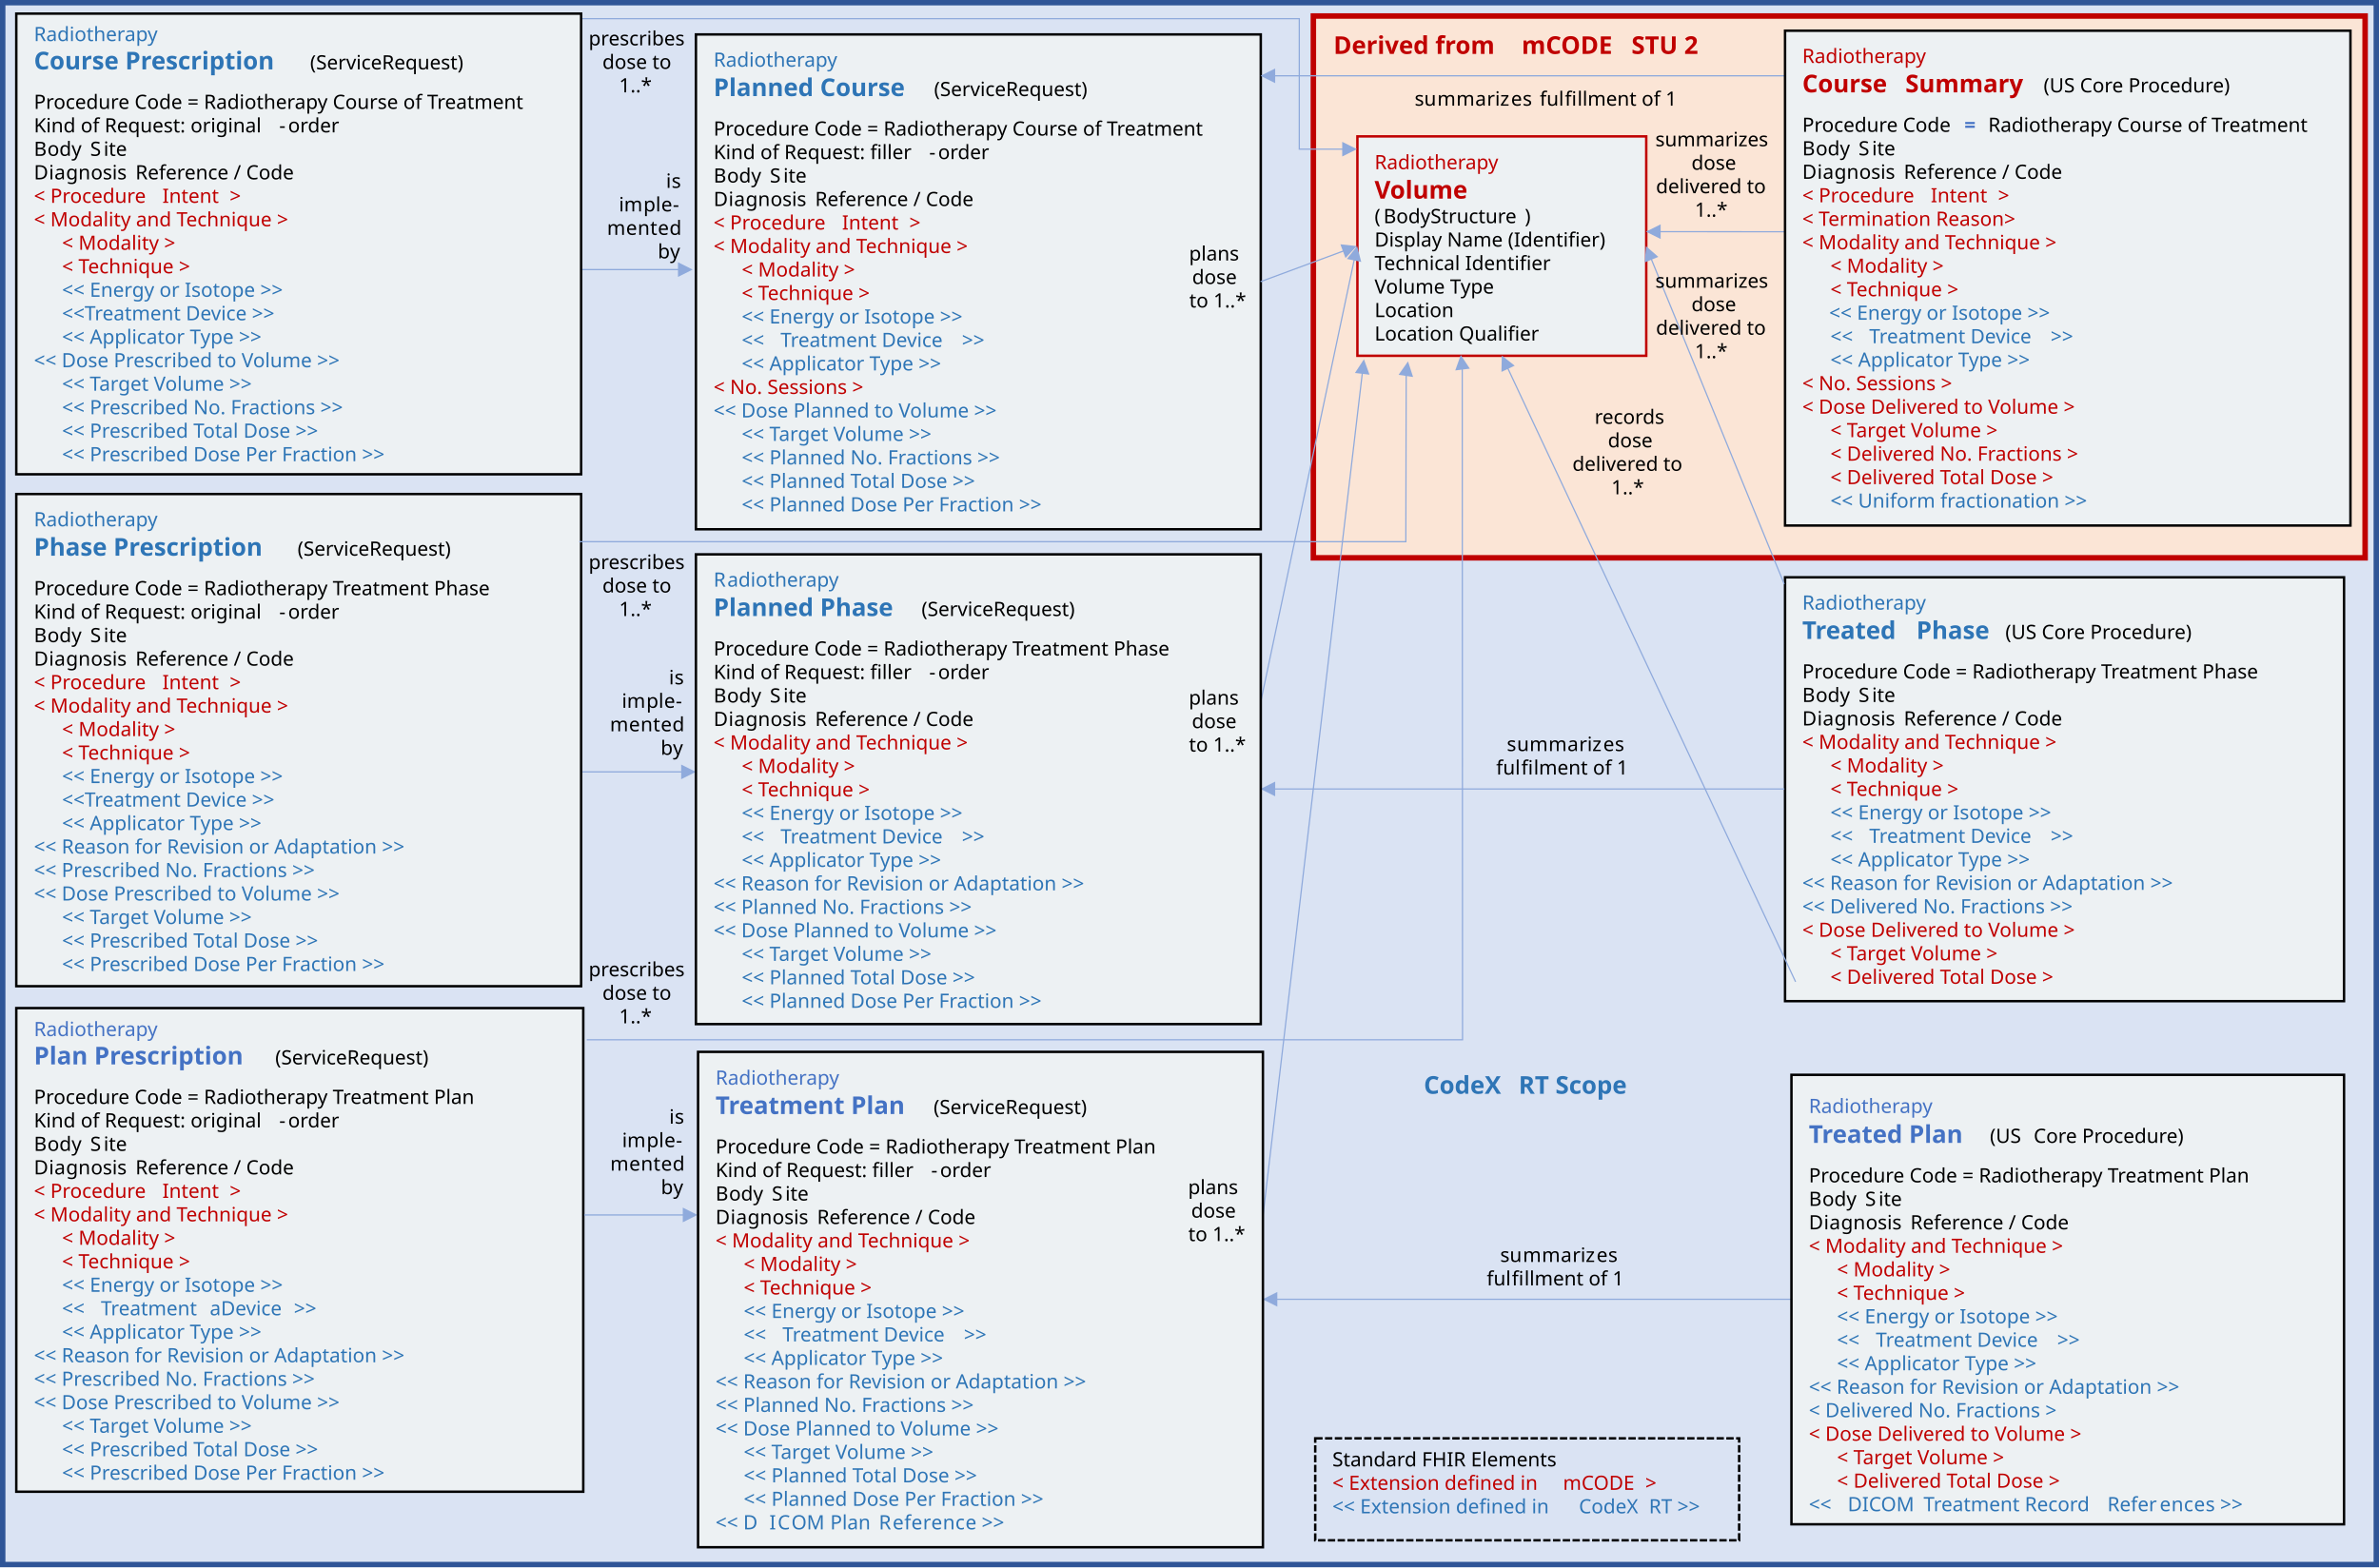
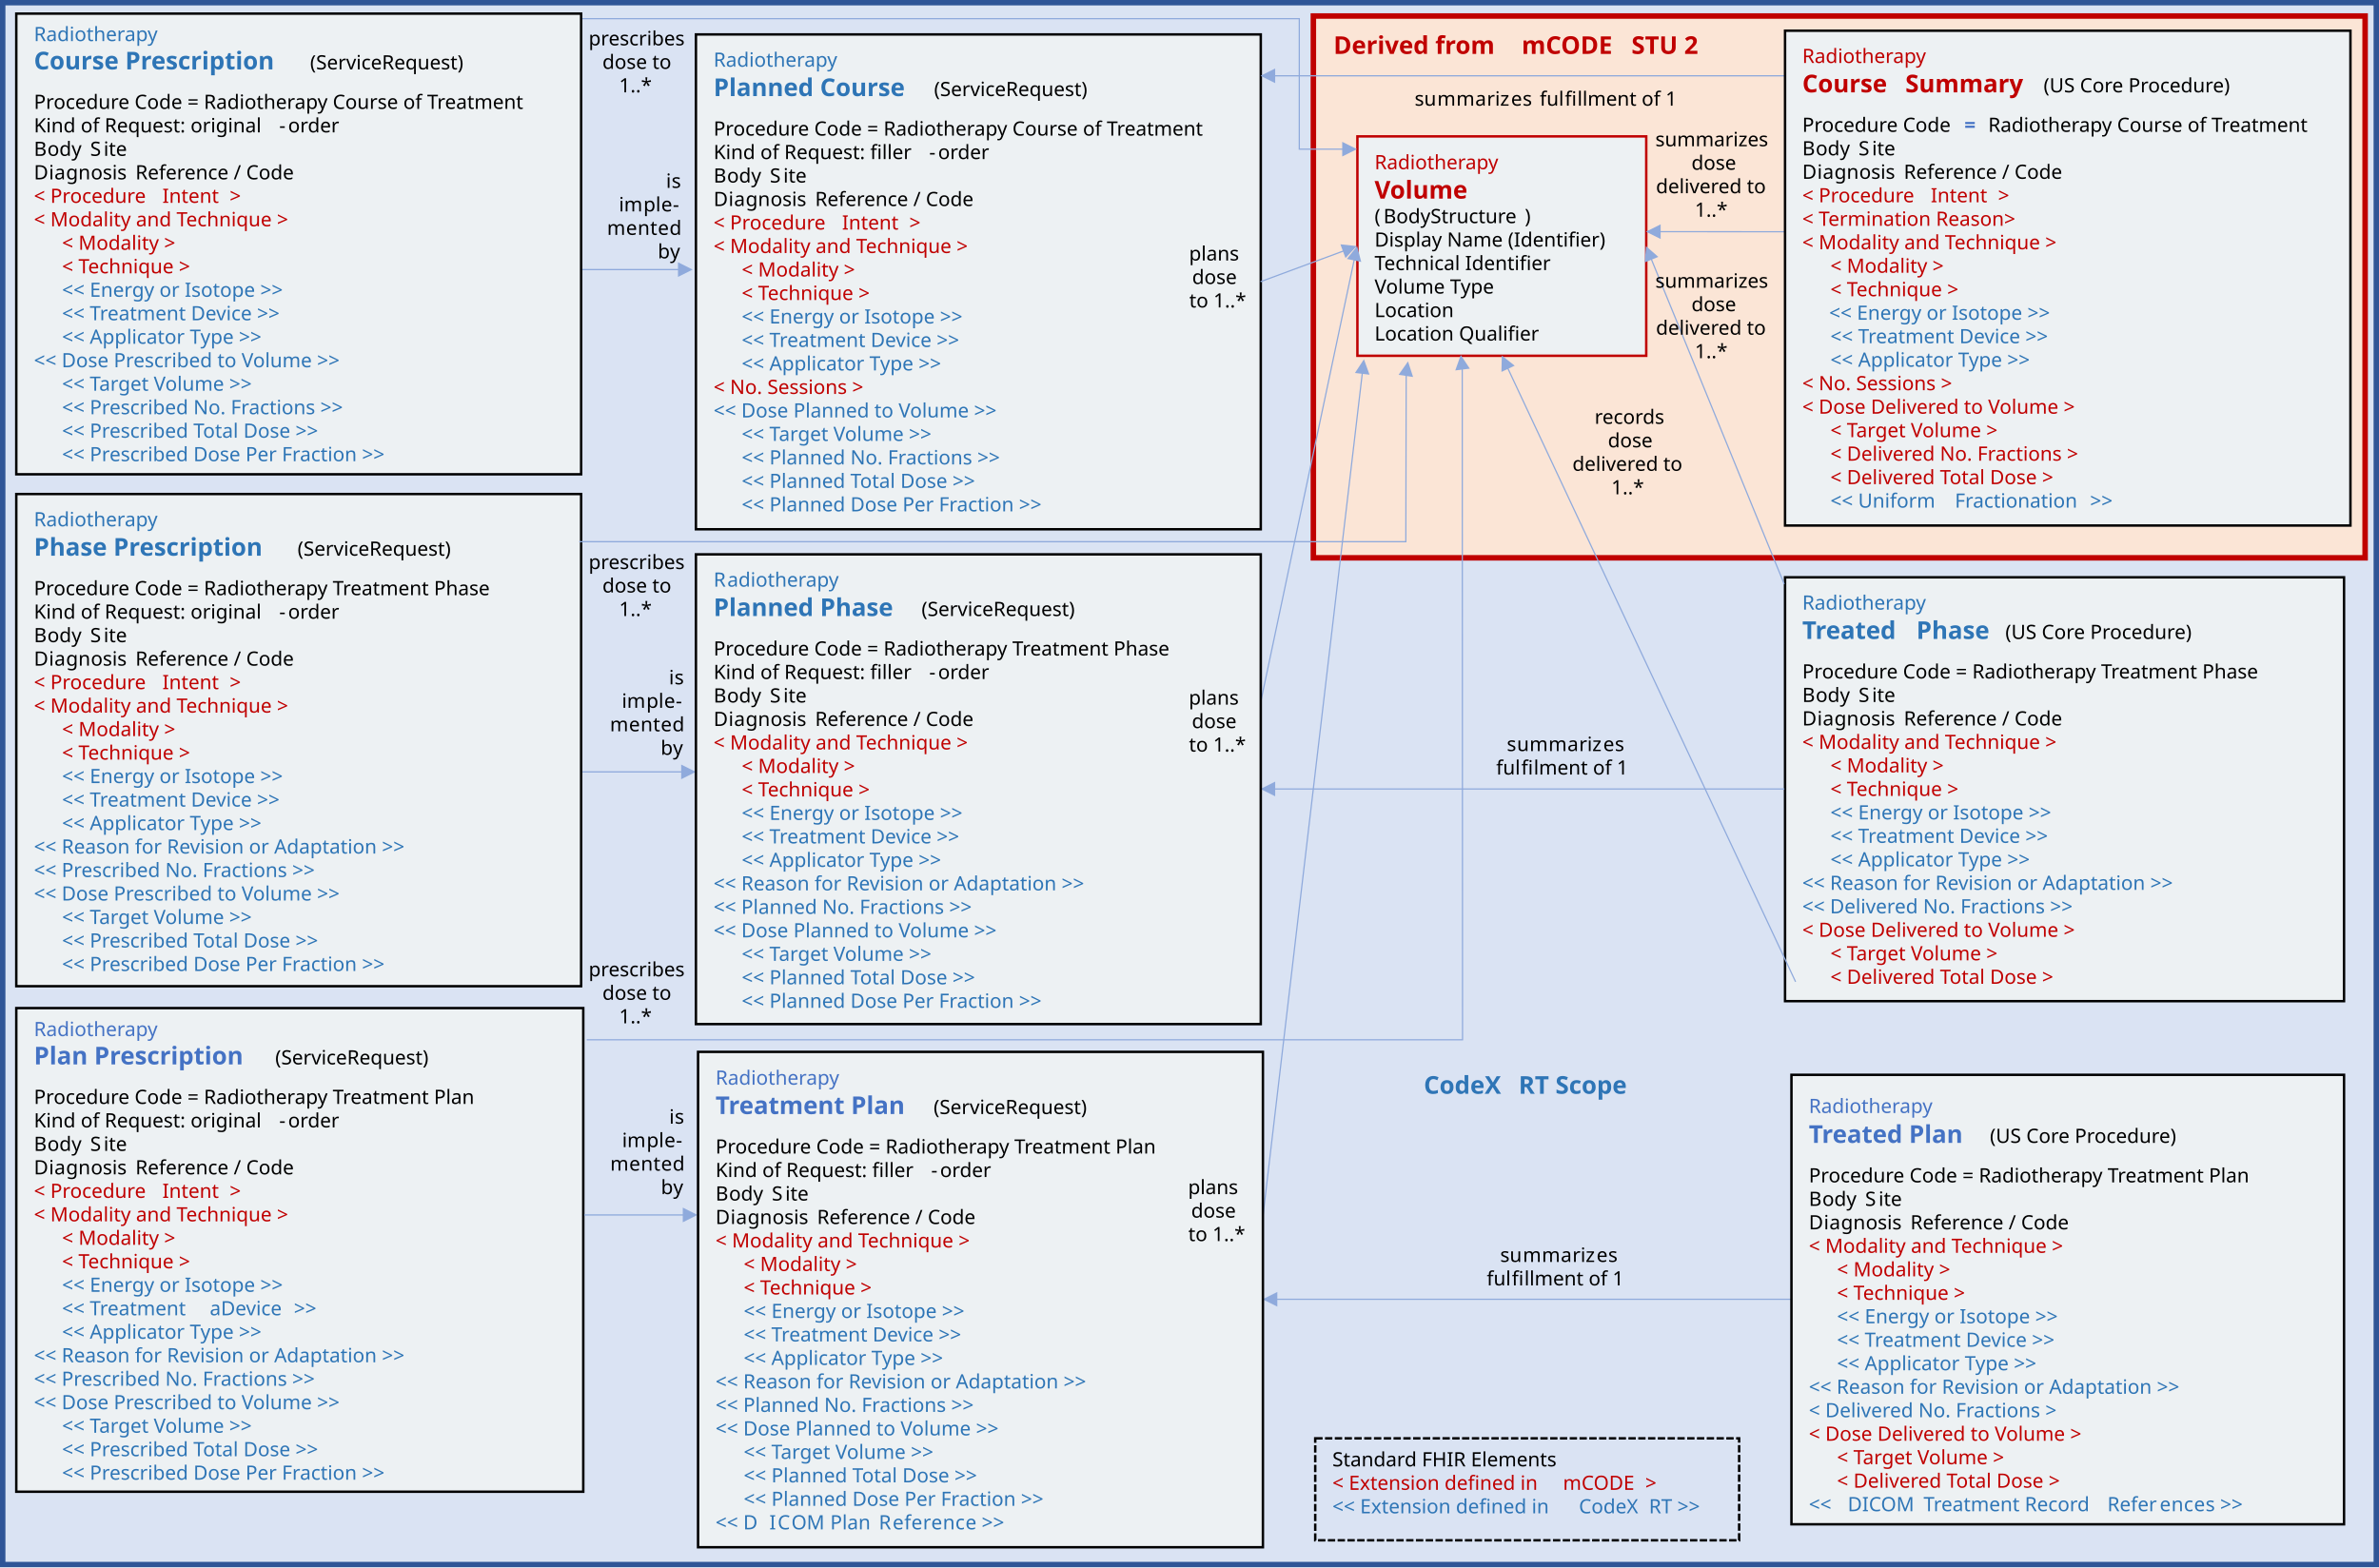
<svg xmlns="http://www.w3.org/2000/svg" width="4456" height="2936" overflow="hidden">
  <defs>
    <clipPath id="clip0">
      <rect x="-71" y="120" width="4456" height="2936" />
    </clipPath>
  </defs>
  <g clip-path="url(#clip0)" transform="translate(71 -120)">
    <rect x="-66" y="125" width="4446" height="2926" stroke="#2F5597" stroke-width="10.312" stroke-miterlimit="8" fill="#DAE3F3" />
    <rect x="2389" y="150" width="1970" height="1015" stroke="#C00000" stroke-width="10.312" stroke-miterlimit="8" fill="#FBE5D6" />
    <rect x="1232.5" y="184.5" width="1058" height="927" stroke="#000000" stroke-width="4.583" stroke-miterlimit="8" fill="#EDF1F3" />
    <text fill="#2E75B6" font-family="Verdana,Verdana_MSFontService,sans-serif" font-weight="400" font-size="37" transform="matrix(1 0 0 1 1265.49 245)">Radiotherapy<tspan font-weight="700" font-size="46" x="0" y="55">Planned Course</tspan>
      <tspan fill="#000000" font-size="37" x="413.073" y="55">(ServiceRequest)</tspan>
      <tspan fill="#000000" font-size="37" x="0" y="129">Procedure Code = Radiotherapy Course of Treatment</tspan>
      <tspan fill="#000000" font-size="37" x="0" y="173">Kind of Request: filler</tspan>
      <tspan fill="#000000" font-size="37" x="403.906" y="173">-</tspan>
      <tspan fill="#000000" font-size="37" x="420.521" y="173">order</tspan>
      <tspan fill="#000000" font-size="37" x="0" y="217">B</tspan>
      <tspan fill="#000000" font-size="37" x="25.208" y="217">o</tspan>
      <tspan fill="#000000" font-size="37" x="47.552" y="217">d</tspan>
      <tspan fill="#000000" font-size="37" x="70.469" y="217">y </tspan>
      <tspan fill="#000000" font-size="37" x="105.417" y="217">S</tspan>
      <tspan fill="#000000" font-size="37" x="130.625" y="217">ite</tspan>
      <tspan fill="#000000" font-size="37" x="0" y="261">D</tspan>
      <tspan fill="#000000" font-size="37" x="28.073" y="261">i</tspan>
      <tspan fill="#000000" font-size="37" x="38.385" y="261">a</tspan>
      <tspan fill="#000000" font-size="37" x="60.156" y="261">g</tspan>
      <tspan fill="#000000" font-size="37" x="83.073" y="261">n</tspan>
      <tspan fill="#000000" font-size="37" x="106.562" y="261">o</tspan>
      <tspan fill="#000000" font-size="37" x="128.906" y="261">sis</tspan>
      <tspan fill="#000000" font-size="37" x="190.208" y="261">Reference / Code</tspan>
      <tspan fill="#C00000" font-size="37" x="0" y="305">&lt; Procedure</tspan>
      <tspan fill="#C00000" font-size="37" x="240.625" y="305">Intent</tspan>
      <tspan fill="#C00000" font-size="37" x="366.667" y="305">&gt;</tspan>
      <tspan fill="#C00000" font-size="37" x="0" y="349">&lt; Modality and Technique &gt;</tspan>
      <tspan fill="#C00000" font-size="37" x="52.708" y="393">&lt; Modality &gt;</tspan>
      <tspan fill="#C00000" font-size="37" x="52.708" y="437">&lt; Technique &gt;</tspan>
      <tspan font-size="37" x="52.708" y="481">&lt;&lt; Energy or Isotope &gt;&gt;</tspan>
-       <tspan font-size="37" x="52.708" y="525">&lt;&lt; </tspan>
-       <tspan font-size="37" x="125.469" y="525">Treatment Device </tspan>
-       <tspan font-size="37" x="465.208" y="525">&gt;&gt;</tspan>
+       <tspan font-size="37" x="52.708" y="525">&lt;&lt; Treatment Device &gt;&gt;</tspan>
      <tspan font-size="37" x="52.708" y="569">&lt;&lt; Applicator Type &gt;&gt;</tspan>
      <tspan fill="#C00000" font-size="37" x="0" y="613">&lt; No. Sessions &gt;</tspan>
      <tspan font-size="37" x="0" y="657">&lt;&lt; Dose Planned to Volume &gt;&gt;</tspan>
      <tspan font-size="37" x="52.708" y="701">&lt;&lt; Target Volume &gt;&gt;</tspan>
      <tspan font-size="37" x="52.708" y="745">&lt;&lt; Planned No. Fractions &gt;&gt;</tspan>
      <tspan font-size="37" x="52.708" y="789">&lt;&lt; Planned Total Dose &gt;&gt;</tspan>
      <tspan font-size="37" x="52.708" y="833">&lt;&lt; Planned Dose Per Fraction &gt;&gt;</tspan>
    </text>
    <rect x="3272.5" y="1201.5" width="1047" height="794" stroke="#000000" stroke-width="4.583" stroke-miterlimit="8" fill="#EDF1F3" />
    <text fill="#2E75B6" font-family="Verdana,Verdana_MSFontService,sans-serif" font-weight="400" font-size="37" transform="matrix(1 0 0 1 3304.7 1262)">Radiotherapy<tspan font-weight="700" font-size="46" x="0" y="55">Treated </tspan>
      <tspan font-weight="700" font-size="46" x="213.698" y="55">Phase</tspan>
      <tspan fill="#000000" font-size="37" x="380.417" y="55">(US Core Procedure)</tspan>
      <tspan fill="#000000" font-size="37" x="0" y="129">Procedure Code = Radiotherapy Treatment Phase</tspan>
      <tspan fill="#000000" font-size="37" x="0" y="173">B</tspan>
      <tspan fill="#000000" font-size="37" x="25.208" y="173">o</tspan>
      <tspan fill="#000000" font-size="37" x="47.552" y="173">d</tspan>
      <tspan fill="#000000" font-size="37" x="70.469" y="173">y </tspan>
      <tspan fill="#000000" font-size="37" x="105.417" y="173">S</tspan>
      <tspan fill="#000000" font-size="37" x="130.625" y="173">ite</tspan>
      <tspan fill="#000000" font-size="37" x="0" y="217">D</tspan>
      <tspan fill="#000000" font-size="37" x="28.073" y="217">i</tspan>
      <tspan fill="#000000" font-size="37" x="38.385" y="217">a</tspan>
      <tspan fill="#000000" font-size="37" x="60.156" y="217">g</tspan>
      <tspan fill="#000000" font-size="37" x="83.073" y="217">n</tspan>
      <tspan fill="#000000" font-size="37" x="106.563" y="217">o</tspan>
      <tspan fill="#000000" font-size="37" x="128.906" y="217">sis</tspan>
      <tspan fill="#000000" font-size="37" x="190.208" y="217">Reference / Code</tspan>
      <tspan fill="#C00000" font-size="37" x="0" y="261">&lt; Modality and Technique &gt;</tspan>
      <tspan fill="#C00000" font-size="37" x="52.708" y="305">&lt; Modality &gt;</tspan>
      <tspan fill="#C00000" font-size="37" x="52.708" y="349">&lt; Technique &gt;</tspan>
      <tspan font-size="37" x="52.708" y="393">&lt;&lt; Energy or Isotope &gt;&gt;</tspan>
-       <tspan font-size="37" x="52.708" y="437">&lt;&lt; </tspan>
-       <tspan font-size="37" x="125.469" y="437">Treatment Device </tspan>
-       <tspan font-size="37" x="465.208" y="437">&gt;&gt;</tspan>
+       <tspan font-size="37" x="52.708" y="437">&lt;&lt; Treatment Device &gt;&gt;</tspan>
      <tspan font-size="37" x="52.708" y="481">&lt;&lt; Applicator Type &gt;&gt;</tspan>
      <tspan font-size="37" x="0" y="525">&lt;&lt; Reason for Revision or Adaptation &gt;&gt;</tspan>
      <tspan font-size="37" x="0" y="569">&lt;&lt; Delivered No. Fractions &gt;&gt;</tspan>
      <tspan fill="#C00000" font-size="37" x="0" y="613">&lt; Dose Delivered to Volume &gt;</tspan>
      <tspan fill="#C00000" font-size="37" x="52.708" y="657">&lt; Target Volume &gt;</tspan>
      <tspan fill="#C00000" font-size="37" x="52.708" y="701">&lt; Delivered Total Dose &gt;</tspan>
    </text>
    <path d="M3.77916e-07-1.146 1071.3-1.145 1071.3 1.146-3.77916e-07 1.146ZM1066.72-13.75 1094.22 0 1066.72 13.75Z" fill="#8FAADC" transform="matrix(-1 0 0 1 3384.22 262)" />
    <path d="M1014 623.854 1203.47 623.854 1203.47 626.146 1014 626.146ZM1198.89 611.25 1226.39 625 1198.89 638.75Z" fill="#8FAADC" />
    <path d="M3283.92 2555.15 2316.92 2555.15 2316.92 2552.85 3283.92 2552.85ZM2321.5 2567.75 2294 2554 2321.5 2540.25Z" fill="#8FAADC" />
    <rect x="2471.5" y="375.5" width="541" height="411" stroke="#C00000" stroke-width="4.583" stroke-miterlimit="8" fill="#EDF1F3" />
    <text fill="#C00000" font-family="Verdana,Verdana_MSFontService,sans-serif" font-weight="400" font-size="37" transform="matrix(1 0 0 1 2503.63 437)">Radiotherapy<tspan font-weight="700" font-size="46" x="0" y="55">Volume</tspan>
      <tspan fill="#000000" font-size="37" x="0" y="101">(</tspan>
      <tspan fill="#000000" font-size="37" x="16.615" y="101">BodyStructure</tspan>
      <tspan fill="#000000" font-size="37" x="281.302" y="101">)</tspan>
      <tspan fill="#000000" font-size="37" x="0" y="145">Display Name (Identifier)</tspan>
      <tspan fill="#000000" font-size="37" x="0" y="189">Technical Identifier</tspan>
      <tspan fill="#000000" font-size="37" x="0" y="233">Volume Type</tspan>
      <tspan fill="#000000" font-size="37" x="0" y="277">Location</tspan>
      <tspan fill="#000000" font-size="37" x="0" y="321">Location Qualifier</tspan>
    </text>
    <path d="M3282.29 555.283 3034.92 555.158 3034.92 552.866 3282.29 552.992ZM3039.49 567.764 3012 554 3039.51 540.264Z" fill="#8FAADC" />
    <path d="M3269.89 1214.69 3019.61 602.647 3021.74 601.779 3272.01 1213.82ZM3009.68 611.658 3012 581 3035.14 601.25Z" fill="#8FAADC" />
    <path d="M3291.22 1959.73 2750.69 807.234 2752.77 806.261 3293.29 1958.76ZM2741.23 816.736 2742 786 2766.13 805.059Z" fill="#8FAADC" />
    <path d="M1.121-0.237 187.327 880.621 185.085 881.095-1.121 0.237ZM198.711 873.532 190.946 903.281 171.806 879.22Z" fill="#8FAADC" transform="matrix(1 0 0 -1 2280 1484.28)" />
    <path d="M0.398-1.075 159.105 57.658 158.31 59.807-0.398 1.075ZM159.181 44.246 180.2 66.686 149.637 70.037Z" fill="#8FAADC" transform="matrix(1 0 0 -1 2290 647.686)" />
    <rect x="3284.5" y="2133.5" width="1035" height="842" stroke="#000000" stroke-width="4.583" stroke-miterlimit="8" fill="#EDF1F3" />
    <text fill="#4472C4" font-family="Verdana,Verdana_MSFontService,sans-serif" font-weight="400" font-size="37" transform="matrix(1 0 0 1 3317.02 2205)">Radiotherapy<tspan font-weight="700" font-size="46" x="0" y="56">Treated Plan</tspan>
-       <tspan fill="#000000" font-size="37" x="339.167" y="56">(US </tspan>
-       <tspan fill="#000000" font-size="37" x="421.094" y="56">Core Procedure)</tspan>
+       <tspan fill="#000000" font-size="37" x="339.167" y="56">(US Core Procedure)</tspan>
      <tspan fill="#000000" font-size="37" x="0" y="130">Procedure Code = Radiotherapy Treatment Plan</tspan>
      <tspan fill="#000000" font-size="37" x="0" y="174">B</tspan>
      <tspan fill="#000000" font-size="37" x="25.209" y="174">o</tspan>
      <tspan fill="#000000" font-size="37" x="47.552" y="174">d</tspan>
      <tspan fill="#000000" font-size="37" x="70.469" y="174">y </tspan>
      <tspan fill="#000000" font-size="37" x="105.417" y="174">S</tspan>
      <tspan fill="#000000" font-size="37" x="130.625" y="174">ite</tspan>
      <tspan fill="#000000" font-size="37" x="0" y="218">D</tspan>
      <tspan fill="#000000" font-size="37" x="28.073" y="218">i</tspan>
      <tspan fill="#000000" font-size="37" x="38.386" y="218">a</tspan>
      <tspan fill="#000000" font-size="37" x="60.156" y="218">g</tspan>
      <tspan fill="#000000" font-size="37" x="83.073" y="218">n</tspan>
      <tspan fill="#000000" font-size="37" x="106.563" y="218">o</tspan>
      <tspan fill="#000000" font-size="37" x="128.906" y="218">sis</tspan>
      <tspan fill="#000000" font-size="37" x="190.209" y="218">Reference / Code</tspan>
      <tspan fill="#C00000" font-size="37" x="0" y="262">&lt; Modality and Technique &gt;</tspan>
      <tspan fill="#C00000" font-size="37" x="52.709" y="306">&lt; Modality &gt;</tspan>
      <tspan fill="#C00000" font-size="37" x="52.709" y="350">&lt; Technique &gt;</tspan>
      <tspan fill="#2E75B6" font-size="37" x="52.709" y="394">&lt;&lt; Energy or Isotope &gt;&gt;</tspan>
-       <tspan fill="#2E75B6" font-size="37" x="52.709" y="438">&lt;&lt; </tspan>
-       <tspan fill="#2E75B6" font-size="37" x="125.469" y="438">Treatment Device </tspan>
-       <tspan fill="#2E75B6" font-size="37" x="465.208" y="438">&gt;&gt;</tspan>
+       <tspan fill="#2E75B6" font-size="37" x="52.709" y="438">&lt;&lt; Treatment Device &gt;&gt;</tspan>
      <tspan fill="#2E75B6" font-size="37" x="52.709" y="482">&lt;&lt; Applicator Type &gt;&gt;</tspan>
      <tspan fill="#2E75B6" font-size="37" x="0" y="526">&lt;&lt; Reason for Revision or Adaptation &gt;&gt;</tspan>
      <tspan fill="#2E75B6" font-size="37" x="0" y="570">&lt; Delivered No. Fractions &gt;</tspan>
      <tspan fill="#C00000" font-size="37" x="0" y="614">&lt; Dose Delivered to Volume &gt;</tspan>
      <tspan fill="#C00000" font-size="37" x="52.709" y="658">&lt; Target Volume &gt;</tspan>
      <tspan fill="#C00000" font-size="37" x="52.709" y="702">&lt; Delivered Total Dose &gt; </tspan>
      <tspan fill="#2E75B6" font-size="37" x="0" y="746">&lt;&lt; </tspan>
      <tspan fill="#2E75B6" font-size="37" x="72.76" y="746">DICOM</tspan>
      <tspan fill="#2E75B6" font-size="37" x="214.844" y="746">Treatment Record</tspan>
      <tspan fill="#2E75B6" font-size="37" x="559.167" y="746">Refer</tspan>
      <tspan fill="#2E75B6" font-size="37" x="657.136" y="746">e</tspan>
      <tspan fill="#2E75B6" font-size="37" x="678.906" y="746">n</tspan>
      <tspan fill="#2E75B6" font-size="37" x="702.396" y="746">c</tspan>
      <tspan fill="#2E75B6" font-size="37" x="721.302" y="746">e</tspan>
      <tspan fill="#2E75B6" font-size="37" x="743.073" y="746">s &gt;&gt;</tspan>
    </text>
    <path d="M1.138-0.134 191.212 1612.9 188.936 1613.17-1.138 0.134ZM203.194 1606.88 192.756 1635.8 175.882 1610.1Z" fill="#8FAADC" transform="matrix(1 0 0 -1 2291 2428.8)" />
    <text font-family="Verdana,Verdana_MSFontService,sans-serif" font-weight="400" font-size="37" transform="matrix(1 0 0 1 1176.55 472)">i<tspan font-size="37" x="10.312" y="0">s</tspan>
      <tspan font-size="37" x="-88.229" y="44">i</tspan>m<tspan font-size="37" x="-42.396" y="44">p</tspan>
      <tspan font-size="37" x="-19.479" y="44">l</tspan>
      <tspan font-size="37" x="-9.167" y="44">e</tspan>
      <tspan font-size="37" x="12.604" y="44">-</tspan>
      <tspan font-size="37" x="-110.573" y="88">m</tspan>
      <tspan font-size="37" x="-75.052" y="88">e</tspan>
      <tspan font-size="37" x="-53.281" y="88">n</tspan>
      <tspan font-size="37" x="-29.792" y="88">t</tspan>
      <tspan font-size="37" x="-15.469" y="88">e</tspan>
      <tspan font-size="37" x="6.302" y="88">d</tspan>
      <tspan font-size="37" x="-15.469" y="132">b</tspan>
      <tspan font-size="37" x="7.448" y="132">y</tspan>
      <tspan font-size="37" x="1562.37" y="2012">s</tspan>u<tspan font-size="37" x="1604.77" y="2012">m</tspan>
      <tspan font-size="37" x="1640.29" y="2012">m</tspan>
      <tspan font-size="37" x="1675.81" y="2012">a</tspan>
      <tspan font-size="37" x="1697.58" y="2012">r</tspan>iz<tspan font-size="37" x="1742.84" y="2012">e</tspan>
      <tspan font-size="37" x="1764.61" y="2012">s </tspan>
      <tspan font-size="37" x="1537.17" y="2056">ful</tspan>
      <tspan font-size="37" x="1584.14" y="2056">fi</tspan>
      <tspan font-size="37" x="1607.63" y="2056">l</tspan>lment of 1<tspan font-size="37" x="1402.13" y="-154">s</tspan>u<tspan font-size="37" x="1444.53" y="-154">m</tspan>
      <tspan font-size="37" x="1480.05" y="-154">m</tspan>
      <tspan font-size="37" x="1515.57" y="-154">a</tspan>
      <tspan font-size="37" x="1537.34" y="-154">r</tspan>iz<tspan font-size="37" x="1582.6" y="-154">e</tspan>
      <tspan font-size="37" x="1604.37" y="-154">s </tspan>
      <tspan font-size="37" x="1636.46" y="-154">ful</tspan>
      <tspan font-size="37" x="1683.44" y="-154">fi</tspan>
      <tspan font-size="37" x="1706.93" y="-154">l</tspan>lment of 1<tspan font-size="37" x="1853.01" y="187">summarizes </tspan>
      <tspan font-size="37" x="1920.62" y="231">dose </tspan>
      <tspan font-size="37" x="1854.16" y="275">delivered to </tspan>
      <tspan font-size="37" x="1926.92" y="319">1..*</tspan>
      <tspan font-size="37" x="1853.01" y="-78">summarizes </tspan>
      <tspan font-size="37" x="1920.62" y="-34">dose </tspan>
      <tspan font-size="37" x="1854.16" y="10">delivered to </tspan>
      <tspan font-size="37" x="1926.92" y="54">1..*</tspan>
      <tspan font-size="37" x="-144.988" y="-267">prescribes </tspan>
      <tspan font-size="37" x="-119.206" y="-223">dose to</tspan>
      <tspan font-size="37" x="-87.994" y="-179">1..*</tspan>
      <tspan font-size="37" x="1739.23" y="442">records </tspan>
      <tspan font-size="37" x="1764.14" y="486">dose </tspan>
      <tspan font-size="37" x="1697.68" y="530">delivered to</tspan>
      <tspan font-size="37" x="1770.44" y="574">1..*</tspan>
      <tspan fill="#2E75B6" font-weight="700" font-size="46" x="1419.25" y="1697">CodeX</tspan>
      <tspan fill="#2E75B6" font-weight="700" font-size="46" x="1596.85" y="1697">RT Scope</tspan>
      <tspan fill="#C00000" font-weight="700" font-size="46" x="1250.18" y="-251">Derived from </tspan>
      <tspan fill="#C00000" font-weight="700" font-size="46" x="1602.52" y="-251">mCODE</tspan>
      <tspan fill="#C00000" font-weight="700" font-size="46" x="1808.2" y="-251">STU 2</tspan>
    </text>
    <rect x="-40.5" y="2008.5" width="1062" height="906" stroke="#000000" stroke-width="4.583" stroke-miterlimit="8" fill="#EDF1F3" />
    <text fill="#4472C4" font-family="Verdana,Verdana_MSFontService,sans-serif" font-weight="400" font-size="37" transform="matrix(1 0 0 1 -7.53291 2061)">Radiotherapy <tspan font-weight="700" font-size="46" x="0" y="53">Plan Prescription</tspan>
      <tspan fill="#000000" font-size="37" x="452.031" y="53">(ServiceRequest)</tspan>
      <tspan fill="#000000" font-size="37" x="0" y="127">Procedure Code = Radiotherapy Treatment Plan</tspan>
      <tspan fill="#000000" font-size="37" x="0" y="171">Kind of Request: original</tspan>
      <tspan fill="#000000" font-size="37" x="459.479" y="171">-</tspan>
      <tspan fill="#000000" font-size="37" x="476.094" y="171">order</tspan>
      <tspan fill="#000000" font-size="37" x="0" y="215">B</tspan>
      <tspan fill="#000000" font-size="37" x="25.208" y="215">o</tspan>
      <tspan fill="#000000" font-size="37" x="47.552" y="215">d</tspan>
      <tspan fill="#000000" font-size="37" x="70.469" y="215">y </tspan>
      <tspan fill="#000000" font-size="37" x="105.417" y="215">S</tspan>
      <tspan fill="#000000" font-size="37" x="130.625" y="215">ite</tspan>
      <tspan fill="#000000" font-size="37" x="0" y="259">D</tspan>
      <tspan fill="#000000" font-size="37" x="28.073" y="259">i</tspan>
      <tspan fill="#000000" font-size="37" x="38.385" y="259">a</tspan>
      <tspan fill="#000000" font-size="37" x="60.156" y="259">g</tspan>
      <tspan fill="#000000" font-size="37" x="83.073" y="259">n</tspan>
      <tspan fill="#000000" font-size="37" x="106.563" y="259">o</tspan>
      <tspan fill="#000000" font-size="37" x="128.906" y="259">sis</tspan>
      <tspan fill="#000000" font-size="37" x="190.208" y="259">Reference / Code</tspan>
      <tspan fill="#C00000" font-size="37" x="0" y="303">&lt; Procedure</tspan>
      <tspan fill="#C00000" font-size="37" x="240.625" y="303">Intent</tspan>
      <tspan fill="#C00000" font-size="37" x="366.667" y="303">&gt;</tspan>
      <tspan fill="#C00000" font-size="37" x="0" y="347">&lt; Modality and Technique &gt;</tspan>
      <tspan fill="#C00000" font-size="37" x="52.708" y="391">&lt; Modality &gt;</tspan>
      <tspan fill="#C00000" font-size="37" x="52.708" y="435">&lt; Technique &gt;</tspan>
      <tspan fill="#2E75B6" font-size="37" x="52.708" y="479">&lt;&lt; Energy or Isotope &gt;&gt;</tspan>
-       <tspan fill="#2E75B6" font-size="37" x="52.708" y="523">&lt;&lt; </tspan>
-       <tspan fill="#2E75B6" font-size="37" x="125.469" y="523">Treatment </tspan>
+       <tspan fill="#2E75B6" font-size="37" x="52.708" y="523">&lt;&lt; Treatment </tspan>
      <tspan fill="#2E75B6" font-size="37" x="329.427" y="523">aDevice</tspan>
      <tspan fill="#2E75B6" font-size="37" x="486.979" y="523">&gt;&gt;</tspan>
      <tspan fill="#2E75B6" font-size="37" x="52.708" y="567">&lt;&lt; Applicator Type &gt;&gt;</tspan>
      <tspan fill="#2E75B6" font-size="37" x="0" y="611">&lt;&lt; Reason for Revision or Adaptation &gt;&gt;</tspan>
      <tspan fill="#2E75B6" font-size="37" x="0" y="655">&lt;&lt; Prescribed No. Fractions &gt;&gt;</tspan>
      <tspan fill="#2E75B6" font-size="37" x="0" y="699">&lt;&lt; Dose Prescribed to Volume &gt;&gt;</tspan>
      <tspan fill="#2E75B6" font-size="37" x="52.708" y="743">&lt;&lt; Target Volume &gt;&gt;</tspan>
      <tspan fill="#2E75B6" font-size="37" x="52.708" y="787">&lt;&lt; Prescribed Total Dose &gt;&gt;</tspan>
      <tspan fill="#2E75B6" font-size="37" x="52.708" y="831">&lt;&lt; Prescribed Dose Per Fraction &gt;&gt;</tspan>
    </text>
    <rect x="-40.5" y="1045.5" width="1058" height="922" stroke="#000000" stroke-width="4.583" stroke-miterlimit="8" fill="#EDF1F3" />
    <text fill="#2E75B6" font-family="Verdana,Verdana_MSFontService,sans-serif" font-weight="400" font-size="37" transform="matrix(1 0 0 1 -7.53291 1106)">Radiotherapy <tspan font-weight="700" font-size="46" x="0" y="55">Phase Prescription</tspan>
      <tspan fill="#000000" font-size="37" x="493.854" y="55">(ServiceRequest)</tspan>
      <tspan fill="#000000" font-size="37" x="0" y="129">Procedure Code = Radiotherapy Treatment Phase</tspan>
      <tspan fill="#000000" font-size="37" x="0" y="173">Kind of Request: original</tspan>
      <tspan fill="#000000" font-size="37" x="459.479" y="173">-</tspan>
      <tspan fill="#000000" font-size="37" x="476.094" y="173">order</tspan>
      <tspan fill="#000000" font-size="37" x="0" y="217">B</tspan>
      <tspan fill="#000000" font-size="37" x="25.208" y="217">o</tspan>
      <tspan fill="#000000" font-size="37" x="47.552" y="217">d</tspan>
      <tspan fill="#000000" font-size="37" x="70.469" y="217">y </tspan>
      <tspan fill="#000000" font-size="37" x="105.417" y="217">S</tspan>
      <tspan fill="#000000" font-size="37" x="130.625" y="217">ite</tspan>
      <tspan fill="#000000" font-size="37" x="0" y="261">D</tspan>
      <tspan fill="#000000" font-size="37" x="28.073" y="261">i</tspan>
      <tspan fill="#000000" font-size="37" x="38.385" y="261">a</tspan>
      <tspan fill="#000000" font-size="37" x="60.156" y="261">g</tspan>
      <tspan fill="#000000" font-size="37" x="83.073" y="261">n</tspan>
      <tspan fill="#000000" font-size="37" x="106.563" y="261">o</tspan>
      <tspan fill="#000000" font-size="37" x="128.906" y="261">sis</tspan>
      <tspan fill="#000000" font-size="37" x="190.208" y="261">Reference / Code</tspan>
      <tspan fill="#C00000" font-size="37" x="0" y="305">&lt; Procedure</tspan>
      <tspan fill="#C00000" font-size="37" x="240.625" y="305">Intent</tspan>
      <tspan fill="#C00000" font-size="37" x="366.667" y="305">&gt;</tspan>
      <tspan fill="#C00000" font-size="37" x="0" y="349">&lt; Modality and Technique &gt;</tspan>
      <tspan fill="#C00000" font-size="37" x="52.708" y="393">&lt; Modality &gt;</tspan>
      <tspan fill="#C00000" font-size="37" x="52.708" y="437">&lt; Technique &gt;</tspan>
      <tspan font-size="37" x="52.708" y="481">&lt;&lt; Energy or Isotope &gt;&gt;</tspan>
-       <tspan font-size="37" x="52.708" y="525">&lt;&lt; </tspan>Treatment Device &gt;&gt;<tspan font-size="37" x="52.708" y="569">&lt;&lt; Applicator Type &gt;&gt;</tspan>
+       <tspan font-size="37" x="52.708" y="525">&lt;&lt; Treatment Device &gt;&gt;</tspan>
+       <tspan font-size="37" x="52.708" y="569">&lt;&lt; Applicator Type &gt;&gt;</tspan>
      <tspan font-size="37" x="0" y="613">&lt;&lt; Reason for Revision or Adaptation &gt;&gt;</tspan>
      <tspan font-size="37" x="0" y="657">&lt;&lt; Prescribed No. Fractions &gt;&gt;</tspan>
      <tspan font-size="37" x="0" y="701">&lt;&lt; Dose Prescribed to Volume &gt;&gt;</tspan>
      <tspan font-size="37" x="52.708" y="745">&lt;&lt; Target Volume &gt;&gt;</tspan>
      <tspan font-size="37" x="52.708" y="789">&lt;&lt; Prescribed Total Dose &gt;&gt;</tspan>
      <tspan font-size="37" x="52.708" y="833">&lt;&lt; Prescribed Dose Per Fraction &gt;&gt;</tspan>
    </text>
    <path d="M4.21413e-07-1.146 958.358-1.145 958.358 1.146-4.21413e-07 1.146ZM953.775-13.75 981.275 0 953.775 13.75Z" fill="#8FAADC" transform="matrix(-1 0 0 1 3271.28 1598)" />
    <text font-family="Verdana,Verdana_MSFontService,sans-serif" font-weight="400" font-size="37" transform="matrix(1 0 0 1 2751.37 1527)">s<tspan font-size="37" x="18.906" y="0">u</tspan>
      <tspan font-size="37" x="42.396" y="0">m</tspan>
      <tspan font-size="37" x="77.916" y="0">m</tspan>
      <tspan font-size="37" x="113.438" y="0">a</tspan>
      <tspan font-size="37" x="135.208" y="0">r</tspan>iz<tspan font-size="37" x="180.469" y="0">e</tspan>
      <tspan font-size="37" x="202.24" y="0">s </tspan>
      <tspan font-size="37" x="-20.052" y="44">ful</tspan>
      <tspan font-size="37" x="26.927" y="44">fi</tspan>
      <tspan font-size="37" x="50.416" y="44">lment of 1</tspan>
    </text>
    <rect x="2392.5" y="2814.5" width="794" height="191" stroke="#000000" stroke-width="4.583" stroke-miterlimit="8" stroke-dasharray="13.75 4.583" fill="none" />
    <text font-family="Verdana,Verdana_MSFontService,sans-serif" font-weight="400" font-size="37" transform="matrix(1 0 0 1 2424.57 2867)">Standard FHIR Elements<tspan fill="#C00000" font-size="37" x="0" y="44">&lt; Extension defined in </tspan>
      <tspan fill="#C00000" font-size="37" x="431.979" y="44">mCODE</tspan>
      <tspan fill="#C00000" font-size="37" x="586.094" y="44">&gt;</tspan>
      <tspan fill="#2E75B6" font-size="37" x="0" y="88">&lt;&lt; Extension defined in </tspan>
      <tspan fill="#2E75B6" font-size="37" x="461.771" y="88">CodeX</tspan>
      <tspan fill="#2E75B6" font-size="37" x="592.969" y="88">RT &gt;&gt;</tspan>
    </text>
    <path d="M987 153.854 2363.78 153.854 2363.78 399.416 2362.64 398.27 2447.62 398.27 2447.62 400.562 2361.49 400.562 2361.49 155 2362.64 156.146 987 156.146ZM2443.03 385.666 2470.53 399.416 2443.03 413.166Z" fill="#8FAADC" />
    <text font-family="Verdana,Verdana_MSFontService,sans-serif" font-weight="400" font-size="37" transform="matrix(1 0 0 1 2156.21 608)">plans<tspan font-size="37" x="5.729" y="44">dose</tspan>
      <tspan font-size="37" x="0.275" y="88">to 1..*</tspan>
      <tspan font-size="37" x="-1124.65" y="1341">prescribes </tspan>
      <tspan font-size="37" x="-1098.87" y="1385">dose to</tspan>
      <tspan font-size="37" x="-1067.66" y="1429">1..*</tspan>
      <tspan font-size="37" x="-1124.65" y="578">prescribes </tspan>
      <tspan font-size="37" x="-1098.87" y="622">dose to</tspan>
      <tspan font-size="37" x="-1067.66" y="666">1..*</tspan>
    </text>
    <path d="M0-1.146 1549.35-1.146 1550.03 315.115 1547.74 315.12 1547.06 0.002 1548.21 1.146 0 1.146ZM1561.81 308.551 1552.28 337.782 1534.61 312.618Z" fill="#8FAADC" transform="matrix(1 0 0 -1 1014 1134.78)" />
    <path d="M0-1.146 1641.57-1.146 1641.01 1260.13 1638.72 1260.13 1639.28-0.001 1640.42 1.146 0 1.146ZM1654.07 1257.25 1637.09 1282.87 1626.78 1253.91Z" fill="#8FAADC" transform="matrix(1 0 0 -1 1028 2067.87)" />
    <rect x="3272.5" y="177.5" width="1059" height="927" stroke="#000000" stroke-width="4.583" stroke-miterlimit="8" fill="#EDF1F3" />
    <text fill="#C00000" font-family="Verdana,Verdana_MSFontService,sans-serif" font-weight="400" font-size="37" transform="matrix(1 0 0 1 3304.7 238)">Radiotherapy<tspan font-weight="700" font-size="46" x="0" y="55">Course</tspan>
      <tspan font-weight="700" font-size="46" x="193.073" y="55">Summary</tspan>
      <tspan fill="#000000" font-size="37" x="452.031" y="55">(US Core Procedure)</tspan>
      <tspan fill="#000000" font-size="37" x="0" y="129">Procedure Code </tspan>
      <tspan fill="#4472C4" font-weight="700" font-size="37" x="303.646" y="129">= </tspan>
      <tspan fill="#000000" font-size="37" x="348.333" y="129">Radiotherapy Course of Treatment</tspan>
      <tspan fill="#000000" font-size="37" x="0" y="173">B</tspan>
      <tspan fill="#000000" font-size="37" x="25.208" y="173">o</tspan>
      <tspan fill="#000000" font-size="37" x="47.552" y="173">d</tspan>
      <tspan fill="#000000" font-size="37" x="70.469" y="173">y </tspan>
      <tspan fill="#000000" font-size="37" x="105.417" y="173">S</tspan>
      <tspan fill="#000000" font-size="37" x="130.625" y="173">ite</tspan>
      <tspan fill="#000000" font-size="37" x="0" y="217">D</tspan>
      <tspan fill="#000000" font-size="37" x="28.073" y="217">i</tspan>
      <tspan fill="#000000" font-size="37" x="38.385" y="217">a</tspan>
      <tspan fill="#000000" font-size="37" x="60.156" y="217">g</tspan>
      <tspan fill="#000000" font-size="37" x="83.073" y="217">n</tspan>
      <tspan fill="#000000" font-size="37" x="106.563" y="217">o</tspan>
      <tspan fill="#000000" font-size="37" x="128.906" y="217">sis</tspan>
      <tspan fill="#000000" font-size="37" x="190.208" y="217">Reference / Code</tspan>
      <tspan font-size="37" x="0" y="261">&lt; Procedure</tspan>
      <tspan font-size="37" x="240.625" y="261">Intent</tspan>
      <tspan font-size="37" x="366.667" y="261">&gt;</tspan>
      <tspan font-size="37" x="0" y="305">&lt; Termination Reason&gt;</tspan>
      <tspan font-size="37" x="0" y="349">&lt; Modality and Technique &gt;</tspan>
      <tspan font-size="37" x="52.708" y="393">&lt; Modality &gt;</tspan>
      <tspan font-size="37" x="52.708" y="437">&lt; Technique &gt;</tspan>
      <tspan fill="#2E75B6" font-size="37" x="50.416" y="481">&lt;&lt; Energy or Isotope &gt;&gt;</tspan>
-       <tspan fill="#2E75B6" font-size="37" x="52.708" y="525">&lt;&lt; </tspan>
-       <tspan fill="#2E75B6" font-size="37" x="125.469" y="525">Treatment Device </tspan>
-       <tspan fill="#2E75B6" font-size="37" x="465.208" y="525">&gt;&gt;</tspan>
+       <tspan fill="#2E75B6" font-size="37" x="52.708" y="525">&lt;&lt; Treatment Device &gt;&gt;</tspan>
      <tspan fill="#2E75B6" font-size="37" x="52.708" y="569">&lt;&lt; Applicator Type &gt;&gt;</tspan>
      <tspan font-size="37" x="0" y="613">&lt; No. Sessions &gt;</tspan>
      <tspan font-size="37" x="0" y="657">&lt; Dose Delivered to Volume &gt;</tspan>
      <tspan font-size="37" x="52.708" y="701">&lt; Target Volume &gt;</tspan>
      <tspan font-size="37" x="52.708" y="745">&lt; Delivered No. Fractions &gt;</tspan>
      <tspan font-size="37" x="52.708" y="789">&lt; Delivered Total Dose &gt;</tspan>
-       <tspan fill="#2E75B6" font-size="37" x="52.708" y="833">&lt;&lt; Uniform fractionation &gt;&gt;</tspan>
+       <tspan fill="#2E75B6" font-size="37" x="52.708" y="833">&lt;&lt; Uniform </tspan>
+       <tspan fill="#2E75B6" font-size="37" x="285.885" y="833">Fractionation </tspan>
+       <tspan fill="#2E75B6" font-size="37" x="539.115" y="833">&gt;&gt;</tspan>
    </text>
    <path d="M1020 1564.85 1209.47 1564.85 1209.47 1567.15 1020 1567.15ZM1204.89 1552.25 1232.39 1566 1204.89 1579.75Z" fill="#8FAADC" />
    <path d="M1023 2394.85 1212.47 2394.85 1212.47 2397.15 1023 2397.15ZM1207.89 2382.25 1235.39 2396 1207.89 2409.75Z" fill="#8FAADC" />
    <text font-family="Verdana,Verdana_MSFontService,sans-serif" font-weight="400" font-size="37" transform="matrix(1 0 0 1 1181.99 1402)">i<tspan font-size="37" x="10.312" y="0">s</tspan>
      <tspan font-size="37" x="-88.229" y="44">i</tspan>m<tspan font-size="37" x="-42.396" y="44">p</tspan>
      <tspan font-size="37" x="-19.479" y="44">l</tspan>
      <tspan font-size="37" x="-9.167" y="44">e</tspan>
      <tspan font-size="37" x="12.604" y="44">-</tspan>
      <tspan font-size="37" x="-110.573" y="88">m</tspan>
      <tspan font-size="37" x="-75.052" y="88">e</tspan>
      <tspan font-size="37" x="-53.281" y="88">n</tspan>
      <tspan font-size="37" x="-29.792" y="88">t</tspan>
      <tspan font-size="37" x="-15.469" y="88">e</tspan>
      <tspan font-size="37" x="6.302" y="88">d</tspan>
      <tspan font-size="37" x="-15.469" y="132">b</tspan>
      <tspan font-size="37" x="7.448" y="132">y</tspan>
      <tspan font-size="37" x="0.488" y="823">i</tspan>
      <tspan font-size="37" x="10.8" y="823">s</tspan>
      <tspan font-size="37" x="-87.742" y="867">i</tspan>m<tspan font-size="37" x="-41.908" y="867">p</tspan>
      <tspan font-size="37" x="-18.992" y="867">l</tspan>
      <tspan font-size="37" x="-8.679" y="867">e</tspan>
      <tspan font-size="37" x="13.092" y="867">-</tspan>
      <tspan font-size="37" x="-110.085" y="911">m</tspan>
      <tspan font-size="37" x="-74.565" y="911">e</tspan>
      <tspan font-size="37" x="-52.794" y="911">n</tspan>
      <tspan font-size="37" x="-29.304" y="911">t</tspan>
      <tspan font-size="37" x="-14.981" y="911">e</tspan>
      <tspan font-size="37" x="6.79" y="911">d</tspan>
      <tspan font-size="37" x="-14.981" y="955">b</tspan>
      <tspan font-size="37" x="7.935" y="955">y</tspan>
    </text>
    <rect x="-40.5" y="145.5" width="1058" height="863" stroke="#000000" stroke-width="4.583" stroke-miterlimit="8" fill="#EDF1F3" />
    <text fill="#2E75B6" font-family="Verdana,Verdana_MSFontService,sans-serif" font-weight="400" font-size="37" transform="matrix(1 0 0 1 -7.53291 197)">Radiotherapy<tspan font-weight="700" font-size="46" x="0" y="53">Course Prescription</tspan>
      <tspan fill="#000000" font-size="37" x="517.344" y="53">(ServiceRequest)</tspan>
      <tspan fill="#000000" font-size="37" x="0" y="127">Procedure Code = Radiotherapy Course of Treatment</tspan>
      <tspan fill="#000000" font-size="37" x="0" y="171">Kind of Request: original</tspan>
      <tspan fill="#000000" font-size="37" x="459.479" y="171">-</tspan>
      <tspan fill="#000000" font-size="37" x="476.094" y="171">order</tspan>
      <tspan fill="#000000" font-size="37" x="0" y="215">B</tspan>
      <tspan fill="#000000" font-size="37" x="25.208" y="215">o</tspan>
      <tspan fill="#000000" font-size="37" x="47.552" y="215">d</tspan>
      <tspan fill="#000000" font-size="37" x="70.469" y="215">y </tspan>
      <tspan fill="#000000" font-size="37" x="105.417" y="215">S</tspan>
      <tspan fill="#000000" font-size="37" x="130.625" y="215">ite</tspan>
      <tspan fill="#000000" font-size="37" x="0" y="259">D</tspan>
      <tspan fill="#000000" font-size="37" x="28.073" y="259">i</tspan>
      <tspan fill="#000000" font-size="37" x="38.385" y="259">a</tspan>
      <tspan fill="#000000" font-size="37" x="60.156" y="259">g</tspan>
      <tspan fill="#000000" font-size="37" x="83.073" y="259">n</tspan>
      <tspan fill="#000000" font-size="37" x="106.563" y="259">o</tspan>
      <tspan fill="#000000" font-size="37" x="128.906" y="259">sis</tspan>
      <tspan fill="#000000" font-size="37" x="190.208" y="259">Reference / Code</tspan>
      <tspan fill="#C00000" font-size="37" x="0" y="303">&lt; Procedure</tspan>
      <tspan fill="#C00000" font-size="37" x="240.625" y="303">Intent</tspan>
      <tspan fill="#C00000" font-size="37" x="366.667" y="303">&gt;</tspan>
      <tspan fill="#C00000" font-size="37" x="0" y="347">&lt; Modality and Technique &gt;</tspan>
      <tspan fill="#C00000" font-size="37" x="52.708" y="391">&lt; Modality &gt;</tspan>
      <tspan fill="#C00000" font-size="37" x="52.708" y="435">&lt; Technique &gt;</tspan>
      <tspan font-size="37" x="52.708" y="479">&lt;&lt; Energy or Isotope &gt;&gt;</tspan>
-       <tspan font-size="37" x="52.708" y="523">&lt;&lt; </tspan>Treatment Device &gt;&gt;<tspan font-size="37" x="52.708" y="567">&lt;&lt; Applicator Type &gt;&gt;</tspan>
+       <tspan font-size="37" x="52.708" y="523">&lt;&lt; Treatment Device &gt;&gt;</tspan>
+       <tspan font-size="37" x="52.708" y="567">&lt;&lt; Applicator Type &gt;&gt;</tspan>
      <tspan font-size="37" x="0" y="611">&lt;&lt; Dose Prescribed to Volume &gt;&gt;</tspan>
      <tspan font-size="37" x="52.708" y="655">&lt;&lt; Target Volume &gt;&gt;</tspan>
      <tspan font-size="37" x="52.708" y="699">&lt;&lt; Prescribed No. Fractions &gt;&gt;</tspan>
      <tspan font-size="37" x="52.708" y="743">&lt;&lt; Prescribed Total Dose &gt;&gt;</tspan>
      <tspan font-size="37" x="52.708" y="787">&lt;&lt; Prescribed Dose Per Fraction &gt;&gt;</tspan>
    </text>
    <rect x="1236.5" y="2090.5" width="1058" height="928" stroke="#000000" stroke-width="4.583" stroke-miterlimit="8" fill="#EDF1F3" />
    <text fill="#4472C4" font-family="Verdana,Verdana_MSFontService,sans-serif" font-weight="400" font-size="37" transform="matrix(1 0 0 1 1269.16 2152)">Radiotherapy<tspan font-weight="700" font-size="46" x="0" y="55">Treatment Plan</tspan>
      <tspan fill="#000000" font-size="37" x="408.49" y="55">(ServiceRequest)</tspan>
      <tspan fill="#000000" font-size="37" x="0" y="129">Procedure Code = Radiotherapy Treatment Plan</tspan>
      <tspan fill="#000000" font-size="37" x="0" y="173">Kind of Request: filler</tspan>
      <tspan fill="#000000" font-size="37" x="403.906" y="173">-</tspan>
      <tspan fill="#000000" font-size="37" x="420.521" y="173">order</tspan>
      <tspan fill="#000000" font-size="37" x="0" y="217">B</tspan>
      <tspan fill="#000000" font-size="37" x="25.208" y="217">o</tspan>
      <tspan fill="#000000" font-size="37" x="47.552" y="217">d</tspan>
      <tspan fill="#000000" font-size="37" x="70.469" y="217">y </tspan>
      <tspan fill="#000000" font-size="37" x="105.417" y="217">S</tspan>
      <tspan fill="#000000" font-size="37" x="130.625" y="217">ite</tspan>
      <tspan fill="#000000" font-size="37" x="0" y="261">D</tspan>
      <tspan fill="#000000" font-size="37" x="28.073" y="261">i</tspan>
      <tspan fill="#000000" font-size="37" x="38.385" y="261">a</tspan>
      <tspan fill="#000000" font-size="37" x="60.156" y="261">g</tspan>
      <tspan fill="#000000" font-size="37" x="83.073" y="261">n</tspan>
      <tspan fill="#000000" font-size="37" x="106.563" y="261">o</tspan>
      <tspan fill="#000000" font-size="37" x="128.906" y="261">sis</tspan>
      <tspan fill="#000000" font-size="37" x="190.208" y="261">Reference / Code</tspan>
      <tspan fill="#C00000" font-size="37" x="0" y="305">&lt; Modality and Technique &gt;</tspan>
      <tspan fill="#C00000" font-size="37" x="52.708" y="349">&lt; Modality &gt;</tspan>
      <tspan fill="#C00000" font-size="37" x="52.708" y="393">&lt; Technique &gt;</tspan>
      <tspan fill="#2E75B6" font-size="37" x="52.708" y="437">&lt;&lt; Energy or Isotope &gt;&gt;</tspan>
-       <tspan fill="#2E75B6" font-size="37" x="52.708" y="481">&lt;&lt; </tspan>
-       <tspan fill="#2E75B6" font-size="37" x="125.469" y="481">Treatment Device </tspan>
-       <tspan fill="#2E75B6" font-size="37" x="465.208" y="481">&gt;&gt;</tspan>
+       <tspan fill="#2E75B6" font-size="37" x="52.708" y="481">&lt;&lt; Treatment Device &gt;&gt;</tspan>
      <tspan fill="#2E75B6" font-size="37" x="52.708" y="525">&lt;&lt; Applicator Type &gt;&gt;</tspan>
      <tspan fill="#2E75B6" font-size="37" x="0" y="569">&lt;&lt; Reason for Revision or Adaptation &gt;&gt;</tspan>
      <tspan fill="#2E75B6" font-size="37" x="0" y="613">&lt;&lt; Planned No. Fractions &gt;&gt;</tspan>
      <tspan fill="#2E75B6" font-size="37" x="0" y="657">&lt;&lt; Dose Planned to Volume &gt;&gt;</tspan>
      <tspan fill="#2E75B6" font-size="37" x="52.708" y="701">&lt;&lt; Target Volume &gt;&gt;</tspan>
      <tspan fill="#2E75B6" font-size="37" x="52.708" y="745">&lt;&lt; Planned Total Dose &gt;&gt;</tspan>
      <tspan fill="#2E75B6" font-size="37" x="52.708" y="789">&lt;&lt; Planned Dose Per Fraction &gt;&gt;</tspan>
      <tspan fill="#2E75B6" font-size="37" x="0" y="833">&lt;&lt; D</tspan>
      <tspan fill="#2E75B6" font-size="37" x="100.833" y="833">I</tspan>
      <tspan fill="#2E75B6" font-size="37" x="116.302" y="833">C</tspan>
      <tspan fill="#2E75B6" font-size="37" x="142.083" y="833">O</tspan>
      <tspan fill="#2E75B6" font-size="37" x="170.729" y="833">M</tspan>
      <tspan fill="#2E75B6" font-size="37" x="214.844" y="833">Plan </tspan>
      <tspan fill="#2E75B6" font-size="37" x="305.938" y="833">R</tspan>
      <tspan fill="#2E75B6" font-size="37" x="331.719" y="833">e</tspan>
      <tspan fill="#2E75B6" font-size="37" x="353.49" y="833">f</tspan>
      <tspan fill="#2E75B6" font-size="37" x="366.667" y="833">e</tspan>
      <tspan fill="#2E75B6" font-size="37" x="388.438" y="833">r</tspan>
      <tspan fill="#2E75B6" font-size="37" x="403.906" y="833">e</tspan>
      <tspan fill="#2E75B6" font-size="37" x="425.677" y="833">n</tspan>
      <tspan fill="#2E75B6" font-size="37" x="449.167" y="833">c</tspan>
      <tspan fill="#2E75B6" font-size="37" x="468.073" y="833">e &gt;&gt;</tspan>
      <tspan fill="#000000" font-size="37" x="885.267" y="205">plans</tspan>
      <tspan fill="#000000" font-size="37" x="890.996" y="249">dose</tspan>
      <tspan fill="#000000" font-size="37" x="885.542" y="293">to 1..*</tspan>
    </text>
    <rect x="1232.5" y="1158.5" width="1058" height="880" stroke="#000000" stroke-width="4.583" stroke-miterlimit="8" fill="#EDF1F3" />
    <text fill="#2E75B6" font-family="Verdana,Verdana_MSFontService,sans-serif" font-weight="400" font-size="37" transform="matrix(1 0 0 1 1265.49 1219)">R<tspan font-size="37" x="25.781" y="0">adiotherapy</tspan>
      <tspan font-weight="700" font-size="46" x="0" y="55">Planned Phase</tspan>
      <tspan fill="#000000" font-size="37" x="389.583" y="55">(ServiceRequest)</tspan>
      <tspan fill="#000000" font-size="37" x="0" y="129">Procedure Code = Radiotherapy Treatment Phase</tspan>
      <tspan fill="#000000" font-size="37" x="0" y="173">Kind of Request: filler</tspan>
      <tspan fill="#000000" font-size="37" x="403.906" y="173">-</tspan>
      <tspan fill="#000000" font-size="37" x="420.521" y="173">order</tspan>
      <tspan fill="#000000" font-size="37" x="0" y="217">B</tspan>
      <tspan fill="#000000" font-size="37" x="25.208" y="217">o</tspan>
      <tspan fill="#000000" font-size="37" x="47.552" y="217">d</tspan>
      <tspan fill="#000000" font-size="37" x="70.469" y="217">y </tspan>
      <tspan fill="#000000" font-size="37" x="105.417" y="217">S</tspan>
      <tspan fill="#000000" font-size="37" x="130.625" y="217">ite</tspan>
      <tspan fill="#000000" font-size="37" x="0" y="261">D</tspan>
      <tspan fill="#000000" font-size="37" x="28.073" y="261">i</tspan>
      <tspan fill="#000000" font-size="37" x="38.385" y="261">a</tspan>
      <tspan fill="#000000" font-size="37" x="60.156" y="261">g</tspan>
      <tspan fill="#000000" font-size="37" x="83.073" y="261">n</tspan>
      <tspan fill="#000000" font-size="37" x="106.562" y="261">o</tspan>
      <tspan fill="#000000" font-size="37" x="128.906" y="261">sis</tspan>
      <tspan fill="#000000" font-size="37" x="190.208" y="261">Reference / Code</tspan>
      <tspan fill="#C00000" font-size="37" x="0" y="305">&lt; Modality and Technique &gt;</tspan>
      <tspan fill="#C00000" font-size="37" x="52.708" y="349">&lt; Modality &gt;</tspan>
      <tspan fill="#C00000" font-size="37" x="52.708" y="393">&lt; Technique &gt;</tspan>
      <tspan font-size="37" x="52.708" y="437">&lt;&lt; Energy or Isotope &gt;&gt;</tspan>
-       <tspan font-size="37" x="52.708" y="481">&lt;&lt; </tspan>
-       <tspan font-size="37" x="125.469" y="481">Treatment Device </tspan>
-       <tspan font-size="37" x="465.208" y="481">&gt;&gt;</tspan>
+       <tspan font-size="37" x="52.708" y="481">&lt;&lt; Treatment Device &gt;&gt;</tspan>
      <tspan font-size="37" x="52.708" y="525">&lt;&lt; Applicator Type &gt;&gt;</tspan>
      <tspan font-size="37" x="0" y="569">&lt;&lt; Reason for Revision or Adaptation &gt;&gt;</tspan>
      <tspan font-size="37" x="0" y="613">&lt;&lt; Planned No. Fractions &gt;&gt;</tspan>
      <tspan font-size="37" x="0" y="657">&lt;&lt; Dose Planned to Volume &gt;&gt;</tspan>
      <tspan font-size="37" x="52.708" y="701">&lt;&lt; Target Volume &gt;&gt;</tspan>
      <tspan font-size="37" x="52.708" y="745">&lt;&lt; Planned Total Dose &gt;&gt;</tspan>
      <tspan font-size="37" x="52.708" y="789">&lt;&lt; Planned Dose Per Fraction &gt;&gt;</tspan>
      <tspan fill="#000000" font-size="37" x="890.195" y="221">plans</tspan>
      <tspan fill="#000000" font-size="37" x="895.924" y="265">dose</tspan>
      <tspan fill="#000000" font-size="37" x="890.47" y="309">to 1..*</tspan>
    </text>
  </g>
</svg>
